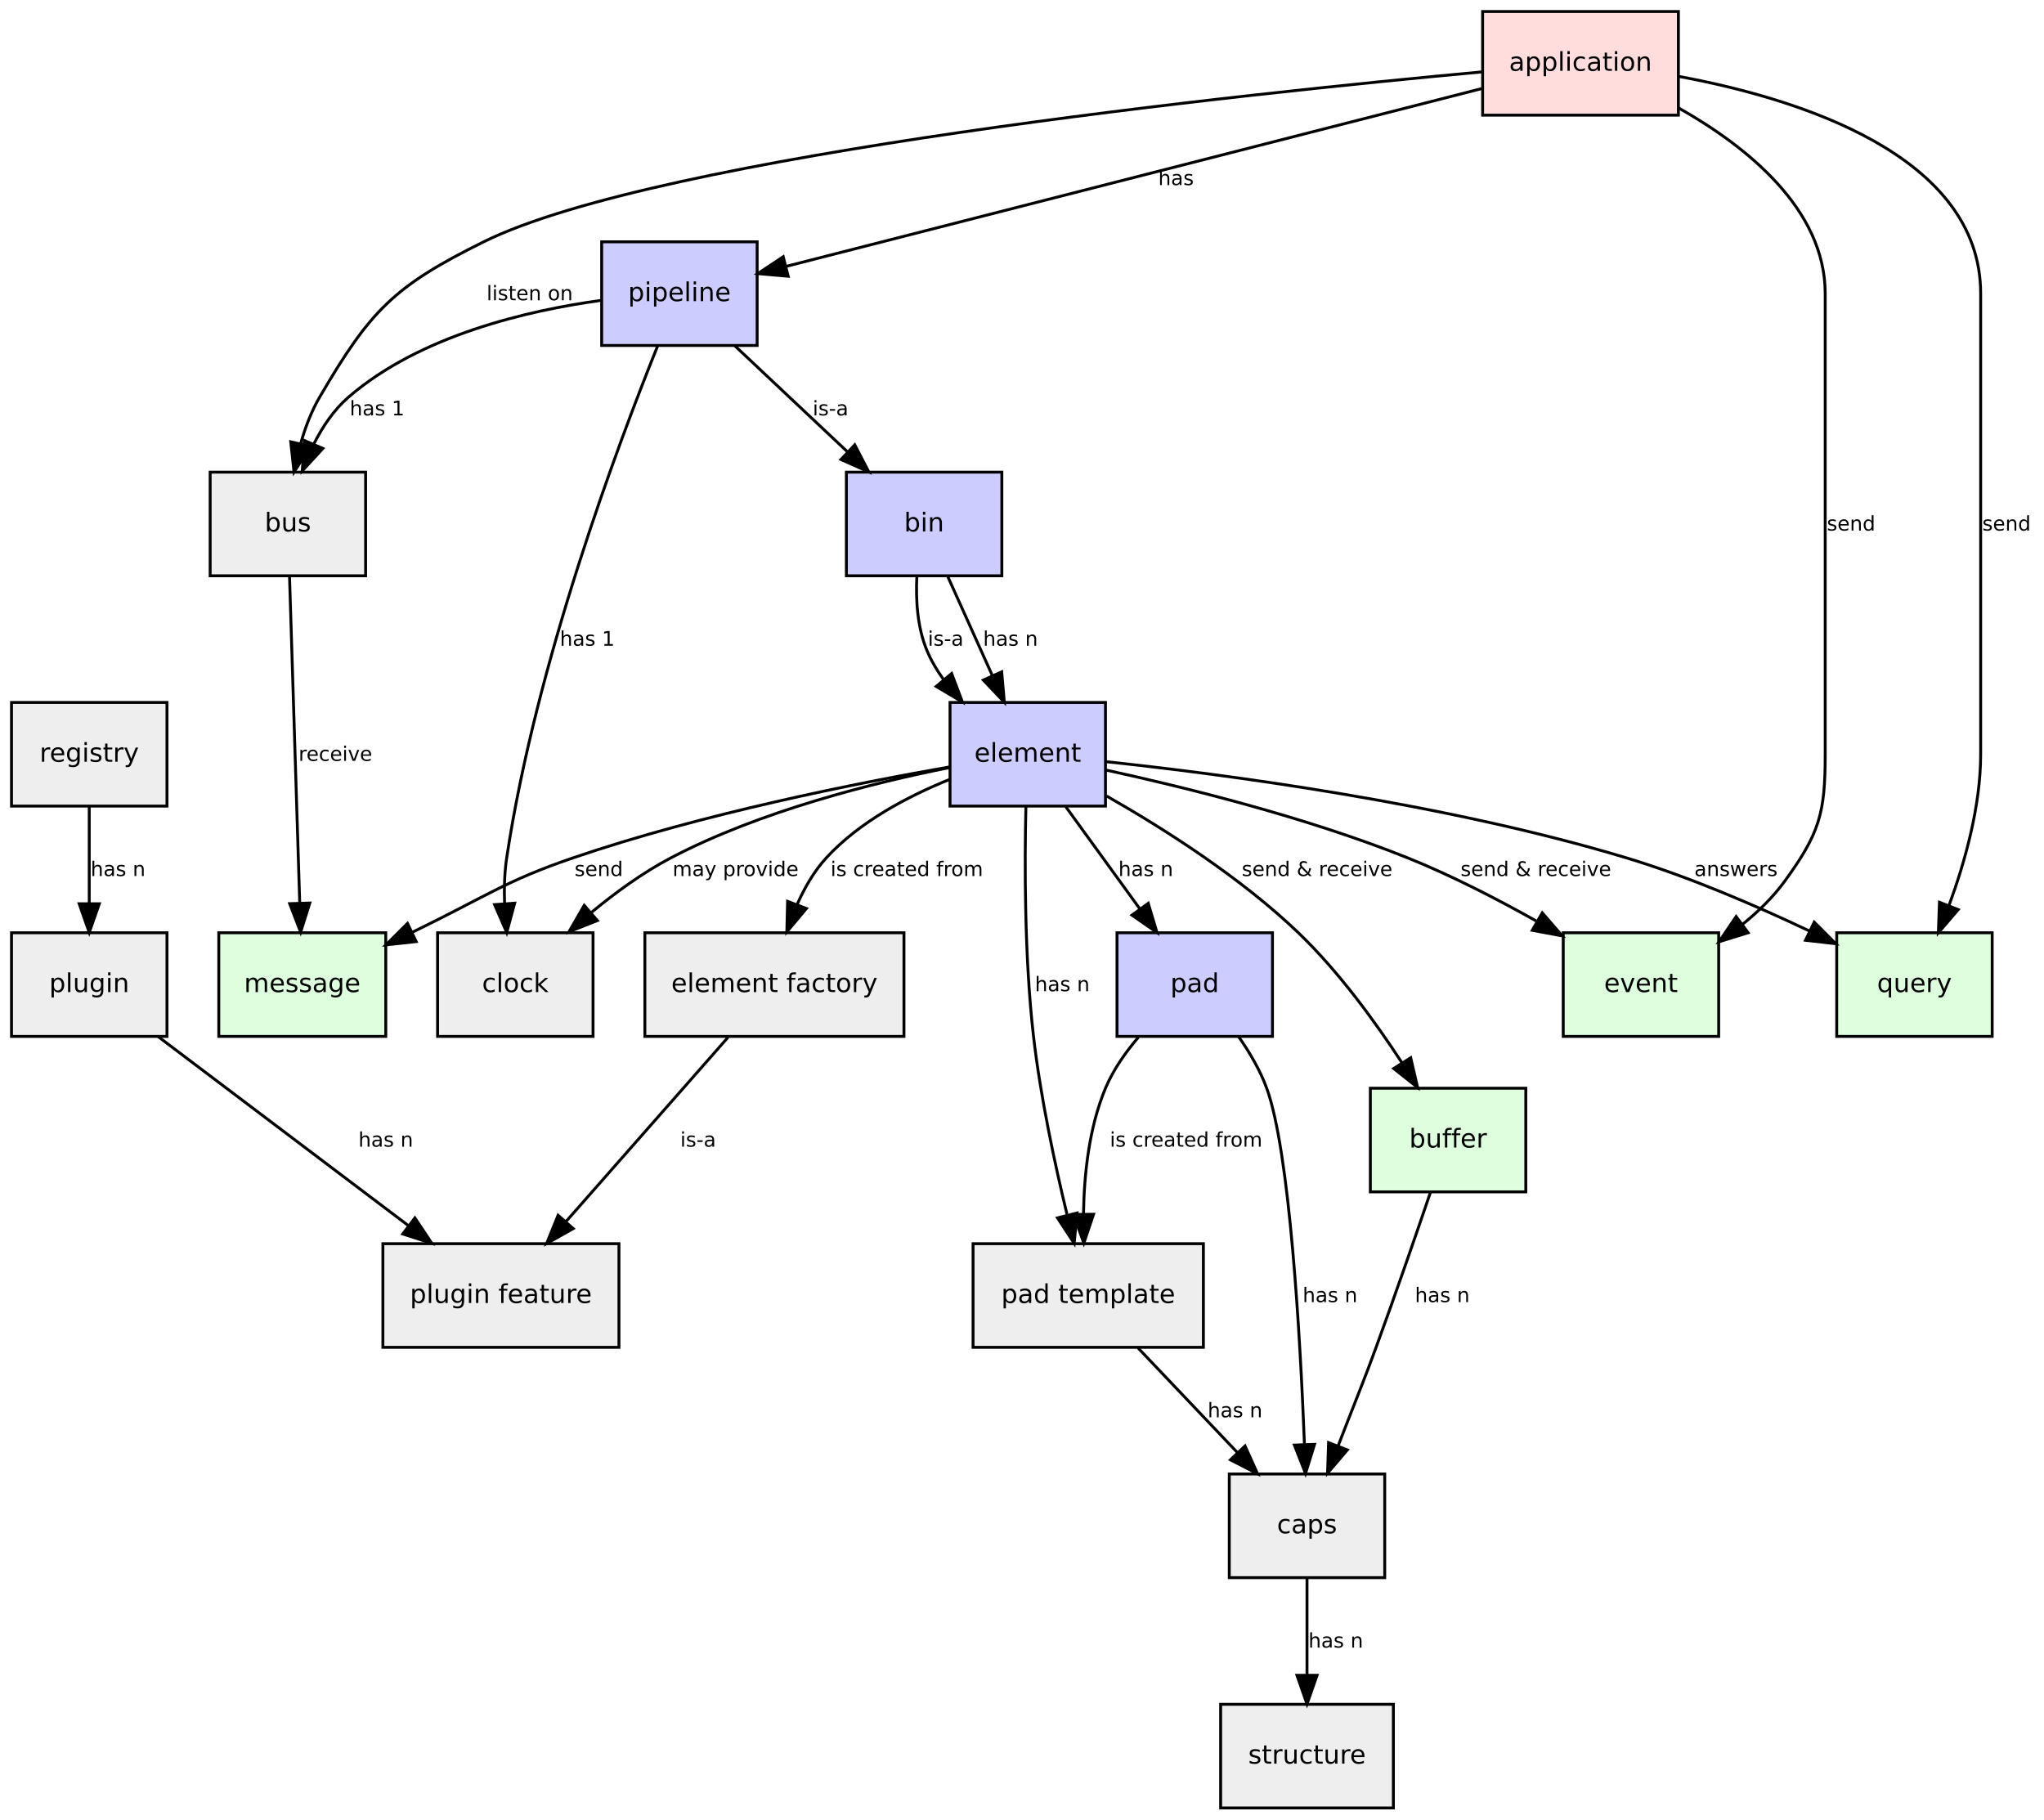
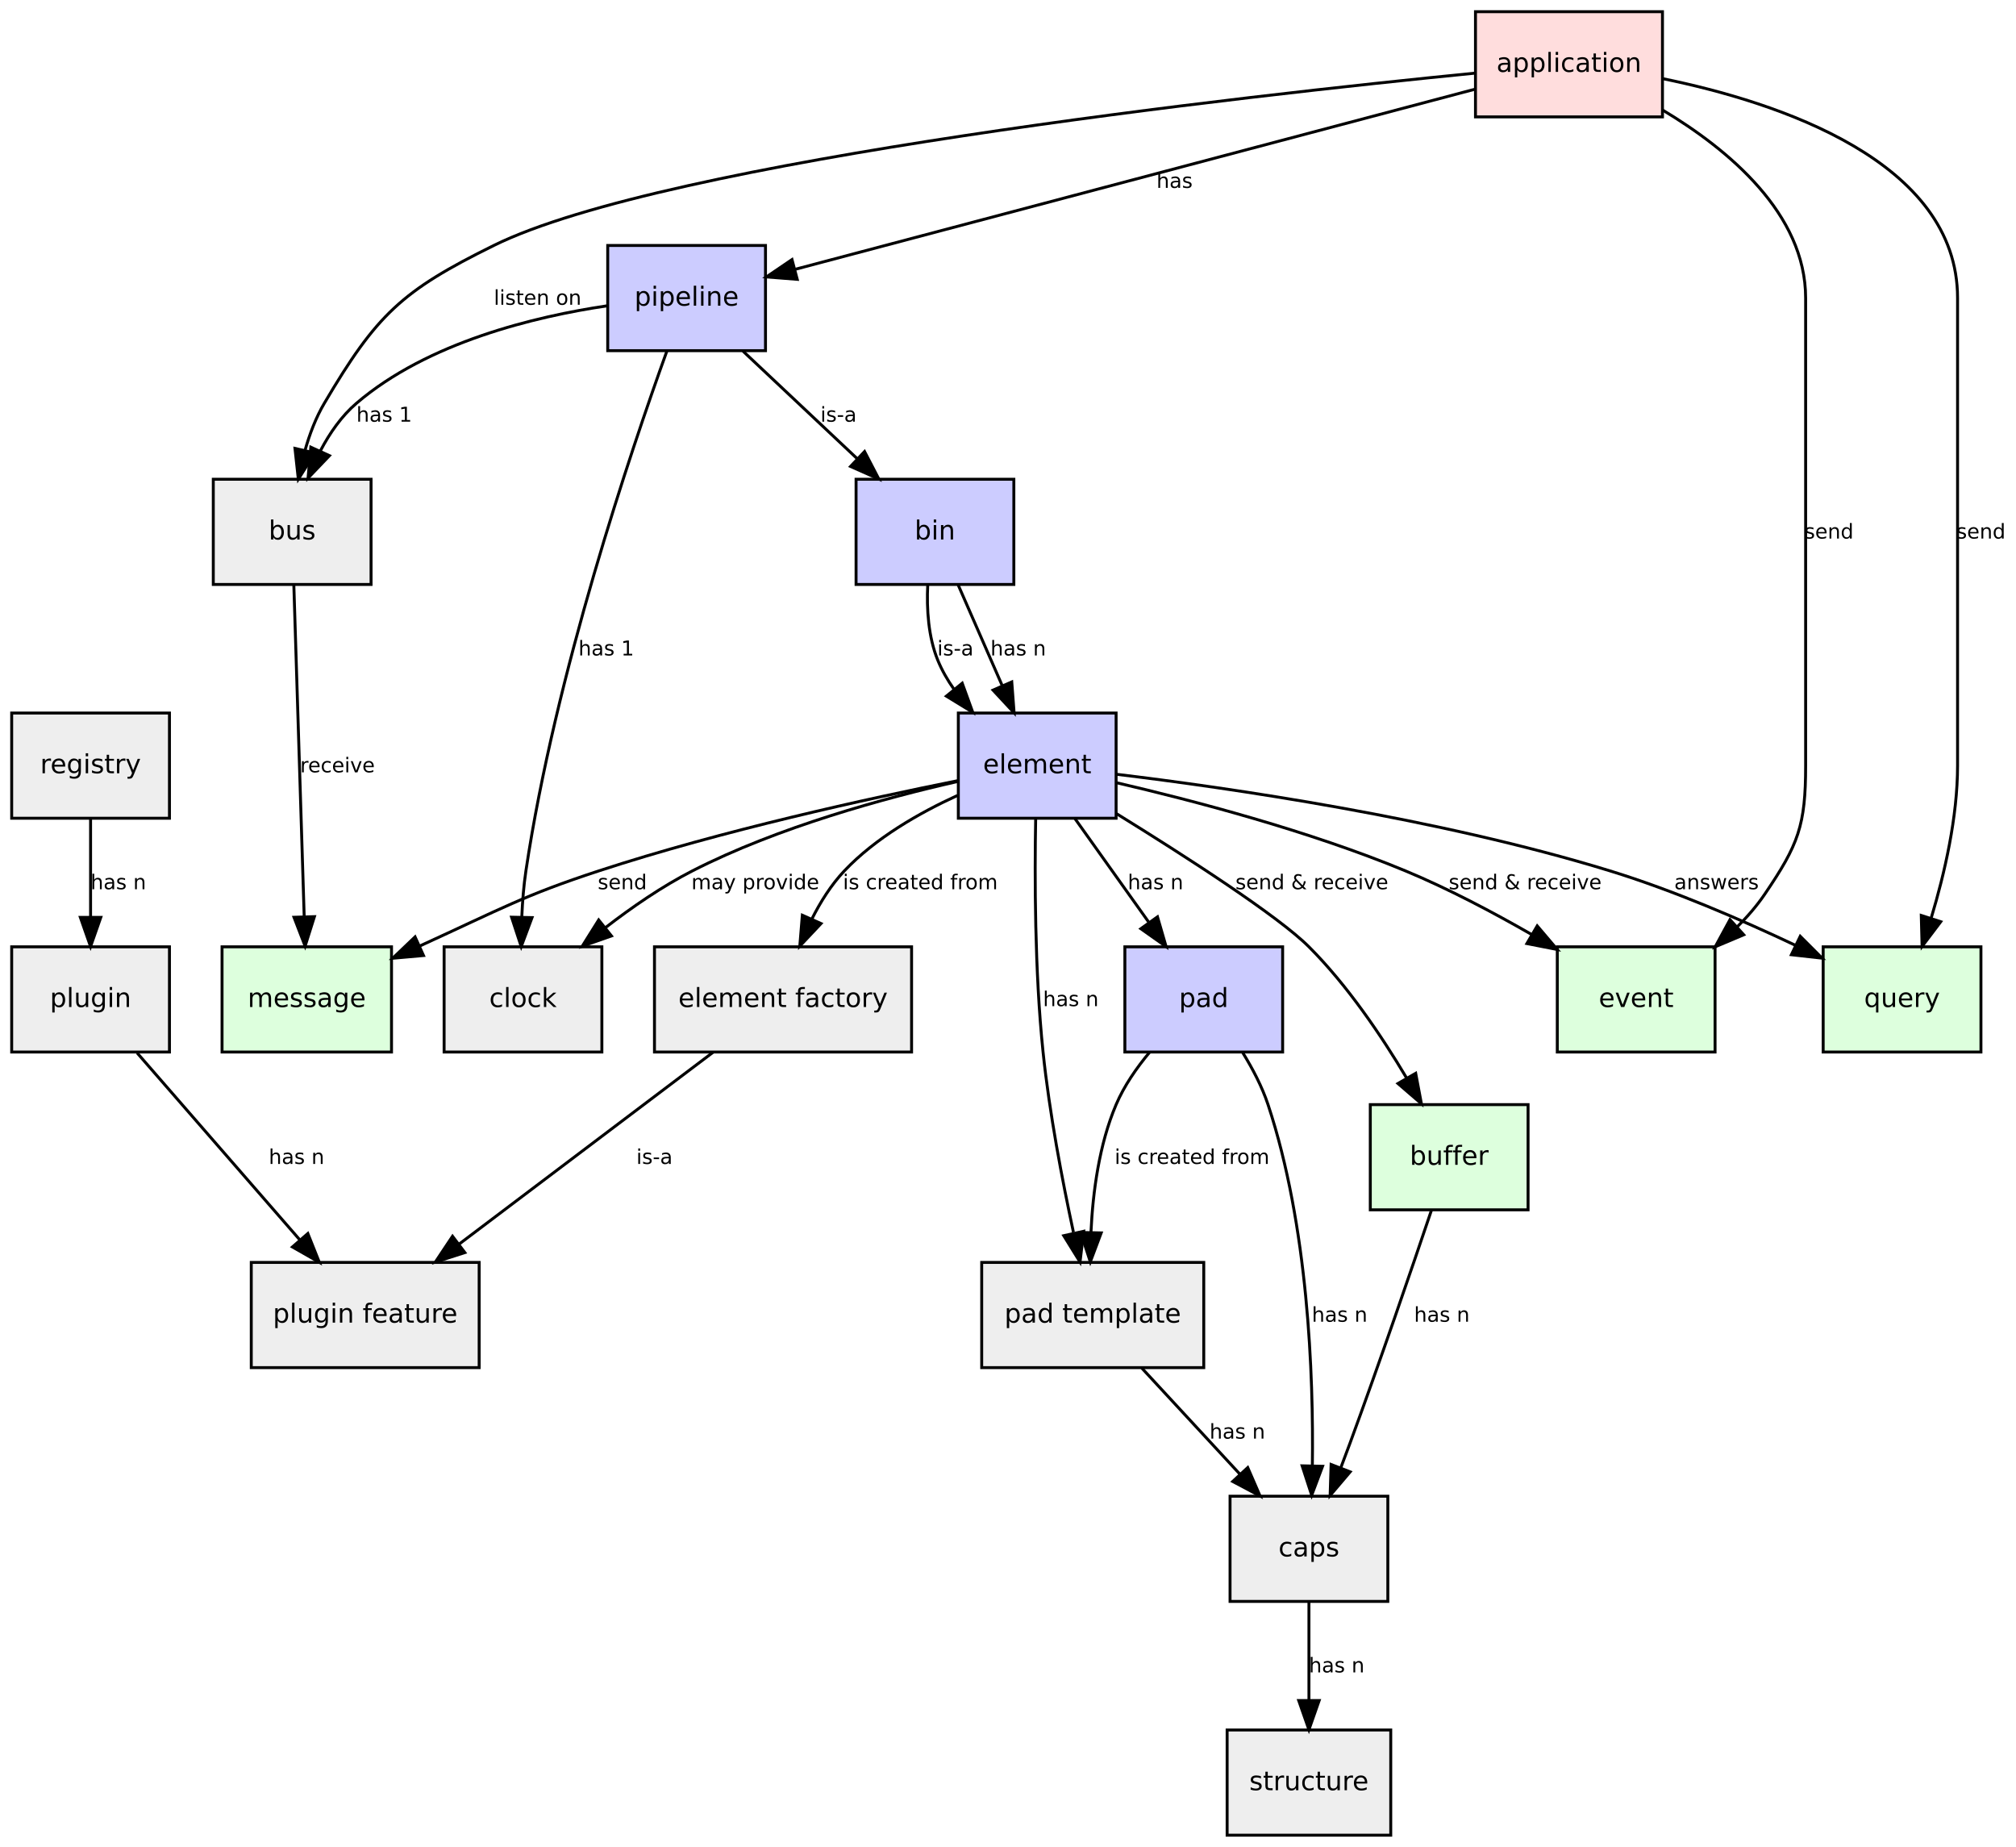
- <svg xmlns="http://www.w3.org/2000/svg" xmlns:xlink="http://www.w3.org/1999/xlink" width="710pt" height="632pt" viewBox="0.00 0.00 710.00 632.00">
+ <svg xmlns="http://www.w3.org/2000/svg" xmlns:xlink="http://www.w3.org/1999/xlink" width="690pt" height="632pt" viewBox="0.00 0.00 690.00 632.00">
  <g id="graph1" class="graph" transform="scale(1 1) rotate(0) translate(4 628)">
-     <polygon fill="white" stroke="white" points="-4,5 -4,-628 707,-628 707,5 -4,5" />
+     <polygon fill="white" stroke="white" points="-4,5 -4,-628 687,-628 687,5 -4,5" />
    <g id="node1" class="node">
-       <polygon fill="#ffdddd" stroke="black" points="579,-624 511,-624 511,-588 579,-588 579,-624" />
-       <text text-anchor="middle" x="545" y="-603.4" font-family="Bitstream Vera Sans" font-size="9.00">application</text>
+       <polygon fill="#ffdddd" stroke="black" points="565,-624 501,-624 501,-588 565,-588 565,-624" />
+       <text text-anchor="middle" x="533" y="-603.4" font-family="Bitstream Vera Sans" font-size="9.00">application</text>
    </g>
    <g id="node3" class="node">
      <a xlink:href="GstBus.html" xlink:title="bus" target="_top">
        <polygon fill="#eeeeee" stroke="black" points="123,-464 69,-464 69,-428 123,-428 123,-464" />
        <text text-anchor="middle" x="96" y="-443.4" font-family="Bitstream Vera Sans" font-size="9.00">bus</text>
      </a>
    </g>
    <g id="edge48" class="edge">
-       <path fill="none" stroke="black" d="M510.91,-603.038C429.314,-595.538 225.03,-574.226 164,-544 132.728,-528.512 124.602,-520.132 107,-490 104.121,-485.071 101.99,-479.405 100.415,-473.814" />
-       <polygon fill="black" stroke="black" points="103.809,-472.958 98.138,-464.009 96.99,-474.541 103.809,-472.958" />
+       <path fill="none" stroke="black" d="M500.953,-602.984C422.76,-595.249 224.265,-573.238 165,-544 133.414,-528.417 124.897,-520.334 107,-490 104.099,-485.083 101.959,-479.423 100.382,-473.833" />
+       <polygon fill="black" stroke="black" points="103.776,-472.977 98.107,-464.027 96.957,-474.559 103.776,-472.977" />
      <text text-anchor="middle" x="180" y="-523.7" font-family="Bitstream Vera Sans" font-size="7.00">listen on</text>
    </g>
    <g id="node9" class="node">
      <a xlink:href="gstreamer-GstEvent.html" xlink:title="event" target="_top">
-         <polygon fill="#ddffdd" stroke="black" points="593,-304 539,-304 539,-268 593,-268 593,-304" />
-         <text text-anchor="middle" x="566" y="-283.4" font-family="Bitstream Vera Sans" font-size="9.00">event</text>
+         <polygon fill="#ddffdd" stroke="black" points="583,-304 529,-304 529,-268 583,-268 583,-304" />
+         <text text-anchor="middle" x="556" y="-283.4" font-family="Bitstream Vera Sans" font-size="9.00">event</text>
      </a>
    </g>
    <g id="edge52" class="edge">
-       <path fill="none" stroke="black" d="M579.083,-590.495C602.731,-577.147 630,-555.384 630,-526 630,-526 630,-526 630,-366 630,-345.478 628.047,-338.613 616,-322 611.95,-316.415 606.766,-311.359 601.278,-306.92" />
-       <polygon fill="black" stroke="black" points="603.233,-304.012 593.115,-300.868 599.064,-309.635 603.233,-304.012" />
-       <text text-anchor="middle" x="639" y="-443.7" font-family="Bitstream Vera Sans" font-size="7.00">send</text>
+       <path fill="none" stroke="black" d="M565.013,-590.366C587.654,-576.819 614,-554.857 614,-526 614,-526 614,-526 614,-366 614,-345.478 611.529,-338.977 600,-322 597.3,-318.025 594.036,-314.259 590.52,-310.768" />
+       <polygon fill="black" stroke="black" points="592.811,-308.121 583.047,-304.006 588.114,-313.311 592.811,-308.121" />
+       <text text-anchor="middle" x="622" y="-443.7" font-family="Bitstream Vera Sans" font-size="7.00">send</text>
    </g>
    <g id="node13" class="node">
      <a xlink:href="GstPipeline.html" xlink:title="pipeline" target="_top">
-         <polygon fill="#ccccff" stroke="black" points="259,-544 205,-544 205,-508 259,-508 259,-544" />
-         <text text-anchor="middle" x="232" y="-523.4" font-family="Bitstream Vera Sans" font-size="9.00">pipeline</text>
+         <polygon fill="#ccccff" stroke="black" points="258,-544 204,-544 204,-508 258,-508 258,-544" />
+         <text text-anchor="middle" x="231" y="-523.4" font-family="Bitstream Vera Sans" font-size="9.00">pipeline</text>
      </a>
    </g>
    <g id="edge46" class="edge">
-       <path fill="none" stroke="black" d="M510.908,-597.286C451.745,-582.165 330.534,-551.184 269.244,-535.519" />
-       <polygon fill="black" stroke="black" points="269.788,-532.046 259.232,-532.96 268.054,-538.828 269.788,-532.046" />
-       <text text-anchor="middle" x="404.5" y="-563.7" font-family="Bitstream Vera Sans" font-size="7.00">has</text>
+       <path fill="none" stroke="black" d="M500.967,-597.514C444.57,-582.575 327.88,-551.664 268.087,-535.824" />
+       <polygon fill="black" stroke="black" points="268.866,-532.41 258.303,-533.233 267.074,-539.177 268.866,-532.41" />
+       <text text-anchor="middle" x="398" y="-563.7" font-family="Bitstream Vera Sans" font-size="7.00">has</text>
    </g>
    <g id="node16" class="node">
      <a xlink:href="gstreamer-GstQuery.html" xlink:title="query" target="_top">
-         <polygon fill="#ddffdd" stroke="black" points="688,-304 634,-304 634,-268 688,-268 688,-304" />
-         <text text-anchor="middle" x="661" y="-283.4" font-family="Bitstream Vera Sans" font-size="9.00">query</text>
+         <polygon fill="#ddffdd" stroke="black" points="674,-304 620,-304 620,-268 674,-268 674,-304" />
+         <text text-anchor="middle" x="647" y="-283.4" font-family="Bitstream Vera Sans" font-size="9.00">query</text>
      </a>
    </g>
    <g id="edge50" class="edge">
-       <path fill="none" stroke="black" d="M579.003,-601.481C620.154,-593.882 684,-574.308 684,-526 684,-526 684,-526 684,-366 684,-347.981 678.544,-328.536 672.946,-313.329" />
-       <polygon fill="black" stroke="black" points="676.203,-312.047 669.304,-304.006 669.683,-314.594 676.203,-312.047" />
-       <text text-anchor="middle" x="693" y="-443.7" font-family="Bitstream Vera Sans" font-size="7.00">send</text>
+       <path fill="none" stroke="black" d="M565.196,-601.066C604.557,-592.994 666,-572.885 666,-526 666,-526 666,-526 666,-366 666,-348.37 661.578,-329.132 657.001,-313.94" />
+       <polygon fill="black" stroke="black" points="660.245,-312.593 653.859,-304.139 653.579,-314.73 660.245,-312.593" />
+       <text text-anchor="middle" x="674" y="-443.7" font-family="Bitstream Vera Sans" font-size="7.00">send</text>
    </g>
    <g id="node2" class="node">
      <a xlink:href="GstBin.html" xlink:title="bin" target="_top">
-         <polygon fill="#ccccff" stroke="black" points="344,-464 290,-464 290,-428 344,-428 344,-464" />
-         <text text-anchor="middle" x="317" y="-443.4" font-family="Bitstream Vera Sans" font-size="9.00">bin</text>
+         <polygon fill="#ccccff" stroke="black" points="343,-464 289,-464 289,-428 343,-428 343,-464" />
+         <text text-anchor="middle" x="316" y="-443.4" font-family="Bitstream Vera Sans" font-size="9.00">bin</text>
      </a>
    </g>
    <g id="node7" class="node">
      <a xlink:href="GstElement.html" xlink:title="element" target="_top">
-         <polygon fill="#ccccff" stroke="black" points="380,-384 326,-384 326,-348 380,-348 380,-384" />
-         <text text-anchor="middle" x="353" y="-363.4" font-family="Bitstream Vera Sans" font-size="9.00">element</text>
+         <polygon fill="#ccccff" stroke="black" points="378,-384 324,-384 324,-348 378,-348 378,-384" />
+         <text text-anchor="middle" x="351" y="-363.4" font-family="Bitstream Vera Sans" font-size="9.00">element</text>
      </a>
    </g>
    <g id="edge2" class="edge">
-       <path fill="none" stroke="black" d="M314.473,-427.82C314.065,-419.637 314.632,-410.033 318,-402 319.468,-398.498 321.45,-395.145 323.729,-391.993" />
-       <polygon fill="black" stroke="black" points="326.562,-394.062 330.303,-384.15 321.197,-389.565 326.562,-394.062" />
-       <text text-anchor="middle" x="324.5" y="-403.7" font-family="Bitstream Vera Sans" font-size="7.00">is-a</text>
+       <path fill="none" stroke="black" d="M313.527,-427.842C313.13,-419.664 313.69,-410.057 317,-402 318.423,-398.536 320.346,-395.208 322.558,-392.071" />
+       <polygon fill="black" stroke="black" points="325.331,-394.209 328.943,-384.248 319.908,-389.783 325.331,-394.209" />
+       <text text-anchor="middle" x="323" y="-403.7" font-family="Bitstream Vera Sans" font-size="7.00">is-a</text>
    </g>
    <g id="edge24" class="edge">
-       <path fill="none" stroke="black" d="M325.169,-427.847C329.772,-417.618 335.612,-404.64 340.752,-393.217" />
-       <polygon fill="black" stroke="black" points="343.951,-394.637 344.863,-384.081 337.568,-391.764 343.951,-394.637" />
-       <text text-anchor="middle" x="347" y="-403.7" font-family="Bitstream Vera Sans" font-size="7.00">has n</text>
+       <path fill="none" stroke="black" d="M323.942,-427.847C328.372,-417.721 333.981,-404.9 338.942,-393.56" />
+       <polygon fill="black" stroke="black" points="342.288,-394.646 343.089,-384.081 335.875,-391.84 342.288,-394.646" />
+       <text text-anchor="middle" x="344.5" y="-403.7" font-family="Bitstream Vera Sans" font-size="7.00">has n</text>
    </g>
    <g id="node10" class="node">
      <a xlink:href="gstreamer-GstMessage.html" xlink:title="message" target="_top">
        <polygon fill="#ddffdd" stroke="black" points="130,-304 72,-304 72,-268 130,-268 130,-304" />
        <text text-anchor="middle" x="101" y="-283.4" font-family="Bitstream Vera Sans" font-size="9.00">message</text>
      </a>
    </g>
    <g id="edge38" class="edge">
      <path fill="none" stroke="black" d="M96.564,-427.957C97.427,-400.349 99.082,-347.375 100.109,-314.525" />
      <polygon fill="black" stroke="black" points="103.616,-314.327 100.431,-304.223 96.62,-314.108 103.616,-314.327" />
-       <text text-anchor="middle" x="112.5" y="-363.7" font-family="Bitstream Vera Sans" font-size="7.00">receive</text>
+       <text text-anchor="middle" x="111.5" y="-363.7" font-family="Bitstream Vera Sans" font-size="7.00">receive</text>
    </g>
    <g id="node4" class="node">
      <a xlink:href="gstreamer-GstBuffer.html" xlink:title="buffer" target="_top">
-         <polygon fill="#ddffdd" stroke="black" points="526,-250 472,-250 472,-214 526,-214 526,-250" />
-         <text text-anchor="middle" x="499" y="-229.4" font-family="Bitstream Vera Sans" font-size="9.00">buffer</text>
+         <polygon fill="#ddffdd" stroke="black" points="519,-250 465,-250 465,-214 519,-214 519,-250" />
+         <text text-anchor="middle" x="492" y="-229.4" font-family="Bitstream Vera Sans" font-size="9.00">buffer</text>
      </a>
    </g>
    <g id="node5" class="node">
      <a xlink:href="gstreamer-GstCaps.html" xlink:title="caps" target="_top">
-         <polygon fill="#eeeeee" stroke="black" points="477,-116 423,-116 423,-80 477,-80 477,-116" />
-         <text text-anchor="middle" x="450" y="-95.4" font-family="Bitstream Vera Sans" font-size="9.00">caps</text>
+         <polygon fill="#eeeeee" stroke="black" points="471,-116 417,-116 417,-80 471,-80 471,-116" />
+         <text text-anchor="middle" x="444" y="-95.4" font-family="Bitstream Vera Sans" font-size="9.00">caps</text>
      </a>
    </g>
    <g id="edge20" class="edge">
-       <path fill="none" stroke="black" d="M492.897,-213.892C487.934,-199.296 480.682,-178.267 474,-160 469.747,-148.373 468.466,-145.547 464,-134 462.957,-131.303 461.868,-128.493 460.778,-125.684" />
-       <polygon fill="black" stroke="black" points="464.019,-124.363 457.135,-116.309 457.495,-126.898 464.019,-124.363" />
-       <text text-anchor="middle" x="497" y="-175.7" font-family="Bitstream Vera Sans" font-size="7.00">has n</text>
+       <path fill="none" stroke="black" d="M485.933,-213.867C479.281,-194.142 468.194,-161.719 458,-134 457.002,-131.286 455.943,-128.464 454.871,-125.649" />
+       <polygon fill="black" stroke="black" points="458.116,-124.336 451.253,-116.264 451.585,-126.854 458.116,-124.336" />
+       <text text-anchor="middle" x="489.5" y="-175.7" font-family="Bitstream Vera Sans" font-size="7.00">has n</text>
    </g>
    <g id="node18" class="node">
      <a xlink:href="gstreamer-GstStructure.html" xlink:title="structure" target="_top">
-         <polygon fill="#eeeeee" stroke="black" points="480,-36 420,-36 420,-1.77636e-14 480,-3.55271e-15 480,-36" />
-         <text text-anchor="middle" x="450" y="-15.4" font-family="Bitstream Vera Sans" font-size="9.00">structure</text>
+         <polygon fill="#eeeeee" stroke="black" points="472,-36 416,-36 416,-1.77636e-14 472,-3.55271e-15 472,-36" />
+         <text text-anchor="middle" x="444" y="-15.4" font-family="Bitstream Vera Sans" font-size="9.00">structure</text>
      </a>
    </g>
    <g id="edge22" class="edge">
-       <path fill="none" stroke="black" d="M450,-79.847C450,-69.925 450,-57.417 450,-46.249" />
-       <polygon fill="black" stroke="black" points="453.5,-46.081 450,-36.081 446.5,-46.081 453.5,-46.081" />
-       <text text-anchor="middle" x="460" y="-55.7" font-family="Bitstream Vera Sans" font-size="7.00">has n</text>
+       <path fill="none" stroke="black" d="M444,-79.847C444,-69.925 444,-57.417 444,-46.249" />
+       <polygon fill="black" stroke="black" points="447.5,-46.081 444,-36.081 440.5,-46.081 447.5,-46.081" />
+       <text text-anchor="middle" x="453.5" y="-55.7" font-family="Bitstream Vera Sans" font-size="7.00">has n</text>
    </g>
    <g id="node6" class="node">
      <a xlink:href="GstClock.html" xlink:title="clock" target="_top">
        <polygon fill="#eeeeee" stroke="black" points="202,-304 148,-304 148,-268 202,-268 202,-304" />
        <text text-anchor="middle" x="175" y="-283.4" font-family="Bitstream Vera Sans" font-size="9.00">clock</text>
      </a>
    </g>
    <g id="edge34" class="edge">
-       <path fill="none" stroke="black" d="M380.397,-351.493C400.229,-340.184 426.959,-323.209 447,-304 460.92,-290.658 473.648,-273.171 483.028,-258.772" />
-       <polygon fill="black" stroke="black" points="486.019,-260.591 488.416,-250.27 480.106,-256.844 486.019,-260.591" />
-       <text text-anchor="middle" x="453.5" y="-323.7" font-family="Bitstream Vera Sans" font-size="7.00">send &amp; receive</text>
+       <path fill="none" stroke="black" d="M378.04,-349.629C401.516,-335.12 433.366,-314.634 444,-304 457.158,-290.842 468.821,-273.56 477.354,-259.227" />
+       <polygon fill="black" stroke="black" points="480.535,-260.718 482.495,-250.306 474.469,-257.223 480.535,-260.718" />
+       <text text-anchor="middle" x="445" y="-323.7" font-family="Bitstream Vera Sans" font-size="7.00">send &amp; receive</text>
    </g>
    <g id="edge14" class="edge">
-       <path fill="none" stroke="black" d="M325.693,-361.348C299.743,-356.186 260.166,-346.35 229,-330 219.262,-324.891 209.628,-317.86 201.253,-310.916" />
-       <polygon fill="black" stroke="black" points="203.505,-308.236 193.647,-304.352 198.931,-313.535 203.505,-308.236" />
-       <text text-anchor="middle" x="251.5" y="-323.7" font-family="Bitstream Vera Sans" font-size="7.00">may provide</text>
+       <path fill="none" stroke="black" d="M323.717,-360.559C299.105,-354.991 262.369,-345.013 233,-330 222.66,-324.715 212.272,-317.556 203.201,-310.549" />
+       <polygon fill="black" stroke="black" points="205.277,-307.727 195.281,-304.215 200.905,-313.194 205.277,-307.727" />
+       <text text-anchor="middle" x="254.5" y="-323.7" font-family="Bitstream Vera Sans" font-size="7.00">may provide</text>
    </g>
    <g id="node8" class="node">
      <a xlink:href="GstElementFactory.html" xlink:title="element factory" target="_top">
-         <polygon fill="#eeeeee" stroke="black" points="310,-304 220,-304 220,-268 310,-268 310,-304" />
-         <text text-anchor="middle" x="265" y="-283.4" font-family="Bitstream Vera Sans" font-size="9.00">element factory</text>
+         <polygon fill="#eeeeee" stroke="black" points="308,-304 220,-304 220,-268 308,-268 308,-304" />
+         <text text-anchor="middle" x="264" y="-283.4" font-family="Bitstream Vera Sans" font-size="9.00">element factory</text>
      </a>
    </g>
    <g id="edge28" class="edge">
-       <path fill="none" stroke="black" d="M325.838,-357.258C311.504,-351.469 294.544,-342.591 283,-330 278.784,-325.401 275.488,-319.682 272.937,-313.905" />
-       <polygon fill="black" stroke="black" points="276.122,-312.433 269.315,-304.315 269.574,-314.907 276.122,-312.433" />
+       <path fill="none" stroke="black" d="M323.703,-355.792C310.694,-349.847 295.682,-341.275 285,-330 280.492,-325.242 276.79,-319.336 273.818,-313.413" />
+       <polygon fill="black" stroke="black" points="277.005,-311.964 269.74,-304.252 270.61,-314.811 277.005,-311.964" />
      <text text-anchor="middle" x="311" y="-323.7" font-family="Bitstream Vera Sans" font-size="7.00">is created from</text>
    </g>
    <g id="edge32" class="edge">
-       <path fill="none" stroke="black" d="M380.142,-360.53C407.254,-354.621 449.843,-344.121 485,-330 500.082,-323.942 515.946,-315.766 529.598,-308.105" />
-       <polygon fill="black" stroke="black" points="531.72,-310.923 538.659,-302.916 528.242,-304.848 531.72,-310.923" />
-       <text text-anchor="middle" x="529.5" y="-323.7" font-family="Bitstream Vera Sans" font-size="7.00">send &amp; receive</text>
+       <path fill="none" stroke="black" d="M378.154,-360.153C404.093,-354.126 444.008,-343.686 477,-330 491.61,-323.939 506.956,-315.834 520.196,-308.232" />
+       <polygon fill="black" stroke="black" points="522.131,-311.155 528.991,-303.081 518.593,-305.115 522.131,-311.155" />
+       <text text-anchor="middle" x="518" y="-323.7" font-family="Bitstream Vera Sans" font-size="7.00">send &amp; receive</text>
    </g>
    <g id="edge36" class="edge">
-       <path fill="none" stroke="black" d="M325.964,-361.631C294.115,-356.077 239.857,-345.332 195,-330 171.57,-321.992 165.056,-316.753 139.167,-304.146" />
-       <polygon fill="black" stroke="black" points="140.567,-300.936 130.035,-299.782 137.548,-307.252 140.567,-300.936" />
-       <text text-anchor="middle" x="204" y="-323.7" font-family="Bitstream Vera Sans" font-size="7.00">send</text>
+       <path fill="none" stroke="black" d="M323.809,-360.853C293.474,-354.794 243.124,-343.787 201,-330 175.264,-321.577 167.665,-317.068 139.754,-304.32" />
+       <polygon fill="black" stroke="black" points="140.951,-301.02 130.398,-300.086 138.065,-307.398 140.951,-301.02" />
+       <text text-anchor="middle" x="209" y="-323.7" font-family="Bitstream Vera Sans" font-size="7.00">send</text>
    </g>
    <g id="node11" class="node">
      <a xlink:href="GstPad.html" xlink:title="pad" target="_top">
-         <polygon fill="#ccccff" stroke="black" points="438,-304 384,-304 384,-268 438,-268 438,-304" />
-         <text text-anchor="middle" x="411" y="-283.4" font-family="Bitstream Vera Sans" font-size="9.00">pad</text>
+         <polygon fill="#ccccff" stroke="black" points="435,-304 381,-304 381,-268 435,-268 435,-304" />
+         <text text-anchor="middle" x="408" y="-283.4" font-family="Bitstream Vera Sans" font-size="9.00">pad</text>
      </a>
    </g>
    <g id="edge12" class="edge">
-       <path fill="none" stroke="black" d="M366.161,-347.847C373.799,-337.311 383.552,-323.859 392.01,-312.193" />
-       <polygon fill="black" stroke="black" points="394.855,-314.232 397.891,-304.081 389.188,-310.123 394.855,-314.232" />
-       <text text-anchor="middle" x="394" y="-323.7" font-family="Bitstream Vera Sans" font-size="7.00">has n</text>
+       <path fill="none" stroke="black" d="M363.934,-347.847C371.368,-337.414 380.839,-324.12 389.095,-312.534" />
+       <polygon fill="black" stroke="black" points="392.165,-314.257 395.117,-304.081 386.464,-310.195 392.165,-314.257" />
+       <text text-anchor="middle" x="391.5" y="-323.7" font-family="Bitstream Vera Sans" font-size="7.00">has n</text>
    </g>
    <g id="node12" class="node">
      <a xlink:href="GstPadTemplate.html" xlink:title="pad template" target="_top">
-         <polygon fill="#eeeeee" stroke="black" points="414,-196 334,-196 334,-160 414,-160 414,-196" />
-         <text text-anchor="middle" x="374" y="-175.4" font-family="Bitstream Vera Sans" font-size="9.00">pad template</text>
+         <polygon fill="#eeeeee" stroke="black" points="408,-196 332,-196 332,-160 408,-160 408,-196" />
+         <text text-anchor="middle" x="370" y="-175.4" font-family="Bitstream Vera Sans" font-size="9.00">pad template</text>
      </a>
    </g>
    <g id="edge10" class="edge">
-       <path fill="none" stroke="black" d="M352.357,-347.87C351.893,-328.148 351.819,-295.727 355,-268 357.397,-247.11 362.354,-223.9 366.605,-206.283" />
-       <polygon fill="black" stroke="black" points="370.118,-206.656 369.13,-196.107 363.324,-204.969 370.118,-206.656" />
-       <text text-anchor="middle" x="365" y="-283.7" font-family="Bitstream Vera Sans" font-size="7.00">has n</text>
+       <path fill="none" stroke="black" d="M350.472,-347.882C350.106,-328.171 350.115,-295.759 353,-268 355.164,-247.175 359.599,-223.963 363.397,-206.328" />
+       <polygon fill="black" stroke="black" points="366.908,-206.661 365.653,-196.141 360.074,-205.147 366.908,-206.661" />
+       <text text-anchor="middle" x="362.5" y="-283.7" font-family="Bitstream Vera Sans" font-size="7.00">has n</text>
    </g>
    <g id="edge30" class="edge">
-       <path fill="none" stroke="black" d="M380.078,-363.438C420.24,-359.164 497.668,-349.102 561,-330 582.749,-323.44 606.035,-313.388 624.659,-304.547" />
-       <polygon fill="black" stroke="black" points="626.19,-307.695 633.67,-300.192 623.144,-301.392 626.19,-307.695" />
-       <text text-anchor="middle" x="599" y="-323.7" font-family="Bitstream Vera Sans" font-size="7.00">answers</text>
+       <path fill="none" stroke="black" d="M378.104,-363.047C416.37,-358.426 488.133,-348.086 547,-330 568.715,-323.329 591.998,-313.269 610.631,-304.452" />
+       <polygon fill="black" stroke="black" points="612.154,-307.603 619.646,-300.112 609.117,-301.296 612.154,-307.603" />
+       <text text-anchor="middle" x="583.5" y="-323.7" font-family="Bitstream Vera Sans" font-size="7.00">answers</text>
    </g>
    <g id="node15" class="node">
      <a xlink:href="GstPluginFeature.html" xlink:title="plugin feature" target="_top">
-         <polygon fill="#eeeeee" stroke="black" points="211,-196 129,-196 129,-160 211,-160 211,-196" />
-         <text text-anchor="middle" x="170" y="-175.4" font-family="Bitstream Vera Sans" font-size="9.00">plugin feature</text>
+         <polygon fill="#eeeeee" stroke="black" points="160,-196 82,-196 82,-160 160,-160 160,-196" />
+         <text text-anchor="middle" x="121" y="-175.4" font-family="Bitstream Vera Sans" font-size="9.00">plugin feature</text>
      </a>
    </g>
    <g id="edge44" class="edge">
-       <path fill="none" stroke="black" d="M248.885,-267.679C233.438,-250.119 209.976,-223.446 192.652,-203.751" />
-       <polygon fill="black" stroke="black" points="195.11,-201.247 185.877,-196.05 189.854,-205.87 195.11,-201.247" />
-       <text text-anchor="middle" x="238.5" y="-229.7" font-family="Bitstream Vera Sans" font-size="7.00">is-a</text>
+       <path fill="none" stroke="black" d="M240.065,-267.923C216.246,-249.934 179.538,-222.21 153.178,-202.302" />
+       <polygon fill="black" stroke="black" points="155.102,-199.37 145.013,-196.136 150.884,-204.955 155.102,-199.37" />
+       <text text-anchor="middle" x="220" y="-229.7" font-family="Bitstream Vera Sans" font-size="7.00">is-a</text>
    </g>
    <g id="edge16" class="edge">
-       <path fill="none" stroke="black" d="M426.207,-267.966C430.037,-262.511 433.708,-256.291 436,-250 444.01,-228.018 447.63,-164.049 449.106,-126.47" />
-       <polygon fill="black" stroke="black" points="452.615,-126.299 449.483,-116.178 445.619,-126.044 452.615,-126.299" />
-       <text text-anchor="middle" x="458" y="-175.7" font-family="Bitstream Vera Sans" font-size="7.00">has n</text>
+       <path fill="none" stroke="black" d="M421.367,-267.742C424.738,-262.284 427.971,-256.118 430,-250 443.729,-208.599 445.591,-157.601 445.171,-126.462" />
+       <polygon fill="black" stroke="black" points="448.667,-126.243 444.943,-116.324 441.669,-126.4 448.667,-126.243" />
+       <text text-anchor="middle" x="454.5" y="-175.7" font-family="Bitstream Vera Sans" font-size="7.00">has n</text>
    </g>
    <g id="edge26" class="edge">
-       <path fill="none" stroke="black" d="M391.451,-267.737C386.938,-262.462 382.679,-256.389 380,-250 374.298,-236.4 372.567,-220.106 372.364,-206.46" />
-       <polygon fill="black" stroke="black" points="375.866,-206.226 372.481,-196.187 368.867,-206.146 375.866,-206.226" />
-       <text text-anchor="middle" x="408" y="-229.7" font-family="Bitstream Vera Sans" font-size="7.00">is created from</text>
+       <path fill="none" stroke="black" d="M389.51,-267.974C385.027,-262.612 380.742,-256.437 378,-250 372.205,-236.396 370.046,-220.101 369.404,-206.457" />
+       <polygon fill="black" stroke="black" points="372.898,-206.104 369.175,-196.184 365.899,-206.26 372.898,-206.104" />
+       <text text-anchor="middle" x="404" y="-229.7" font-family="Bitstream Vera Sans" font-size="7.00">is created from</text>
    </g>
    <g id="edge18" class="edge">
-       <path fill="none" stroke="black" d="M391.246,-159.847C401.449,-149.107 414.531,-135.336 425.76,-123.516" />
-       <polygon fill="black" stroke="black" points="428.473,-125.742 432.823,-116.081 423.398,-120.921 428.473,-125.742" />
-       <text text-anchor="middle" x="425" y="-135.7" font-family="Bitstream Vera Sans" font-size="7.00">has n</text>
+       <path fill="none" stroke="black" d="M386.792,-159.847C396.726,-149.107 409.464,-135.336 420.398,-123.516" />
+       <polygon fill="black" stroke="black" points="423.054,-125.799 427.275,-116.081 417.915,-121.046 423.054,-125.799" />
+       <text text-anchor="middle" x="419.5" y="-135.7" font-family="Bitstream Vera Sans" font-size="7.00">has n</text>
    </g>
    <g id="edge4" class="edge">
-       <path fill="none" stroke="black" d="M251.288,-507.847C262.808,-497.005 277.61,-483.073 290.248,-471.179" />
-       <polygon fill="black" stroke="black" points="292.905,-473.484 297.789,-464.081 288.108,-468.386 292.905,-473.484" />
-       <text text-anchor="middle" x="284.5" y="-483.7" font-family="Bitstream Vera Sans" font-size="7.00">is-a</text>
+       <path fill="none" stroke="black" d="M250.288,-507.847C261.808,-497.005 276.61,-483.073 289.248,-471.179" />
+       <polygon fill="black" stroke="black" points="291.905,-473.484 296.789,-464.081 287.108,-468.386 291.905,-473.484" />
+       <text text-anchor="middle" x="283" y="-483.7" font-family="Bitstream Vera Sans" font-size="7.00">is-a</text>
    </g>
    <g id="edge6" class="edge">
-       <path fill="none" stroke="black" d="M204.839,-523.668C179.445,-520.185 141.813,-511.52 117,-490 111.964,-485.633 108.04,-479.789 105.019,-473.79" />
-       <polygon fill="black" stroke="black" points="108.156,-472.226 100.986,-464.425 101.727,-474.994 108.156,-472.226" />
-       <text text-anchor="middle" x="127" y="-483.7" font-family="Bitstream Vera Sans" font-size="7.00">has 1</text>
+       <path fill="none" stroke="black" d="M203.915,-523.371C179.027,-519.683 142.405,-510.883 118,-490 112.89,-485.627 108.842,-479.781 105.686,-473.782" />
+       <polygon fill="black" stroke="black" points="108.756,-472.078 101.437,-464.418 102.382,-474.971 108.756,-472.078" />
+       <text text-anchor="middle" x="127.5" y="-483.7" font-family="Bitstream Vera Sans" font-size="7.00">has 1</text>
    </g>
    <g id="edge8" class="edge">
-       <path fill="none" stroke="black" d="M224.413,-507.779C210.656,-473.639 182.085,-397.398 172,-330 171.247,-324.964 171.087,-319.576 171.264,-314.358" />
-       <polygon fill="black" stroke="black" points="174.778,-314.281 172.016,-304.053 167.797,-313.772 174.778,-314.281" />
-       <text text-anchor="middle" x="200" y="-403.7" font-family="Bitstream Vera Sans" font-size="7.00">has 1</text>
+       <path fill="none" stroke="black" d="M224.284,-507.959C211.946,-473.807 186.016,-397.114 176,-330 175.25,-324.974 174.822,-319.591 174.6,-314.374" />
+       <polygon fill="black" stroke="black" points="178.093,-313.998 174.394,-304.069 171.094,-314.137 178.093,-313.998" />
+       <text text-anchor="middle" x="203.5" y="-403.7" font-family="Bitstream Vera Sans" font-size="7.00">has 1</text>
    </g>
    <g id="node14" class="node">
      <a xlink:href="GstPlugin.html" xlink:title="plugin" target="_top">
        <polygon fill="#eeeeee" stroke="black" points="54,-304 2.13163e-14,-304 0,-268 54,-268 54,-304" />
        <text text-anchor="middle" x="27" y="-283.4" font-family="Bitstream Vera Sans" font-size="9.00">plugin</text>
      </a>
    </g>
    <g id="edge42" class="edge">
-       <path fill="none" stroke="black" d="M50.935,-267.923C74.754,-249.934 111.462,-222.21 137.822,-202.302" />
-       <polygon fill="black" stroke="black" points="140.116,-204.955 145.987,-196.136 135.898,-199.37 140.116,-204.955" />
-       <text text-anchor="middle" x="130" y="-229.7" font-family="Bitstream Vera Sans" font-size="7.00">has n</text>
+       <path fill="none" stroke="black" d="M42.946,-267.679C58.23,-250.119 81.445,-223.446 98.587,-203.751" />
+       <polygon fill="black" stroke="black" points="101.364,-205.891 105.29,-196.05 96.084,-201.295 101.364,-205.891" />
+       <text text-anchor="middle" x="97.5" y="-229.7" font-family="Bitstream Vera Sans" font-size="7.00">has n</text>
    </g>
    <g id="node17" class="node">
      <a xlink:href="GstRegistry.html" xlink:title="registry" target="_top">
        <polygon fill="#eeeeee" stroke="black" points="54,-384 2.13163e-14,-384 0,-348 54,-348 54,-384" />
        <text text-anchor="middle" x="27" y="-363.4" font-family="Bitstream Vera Sans" font-size="9.00">registry</text>
      </a>
    </g>
    <g id="edge40" class="edge">
      <path fill="none" stroke="black" d="M27,-347.847C27,-337.925 27,-325.417 27,-314.249" />
      <polygon fill="black" stroke="black" points="30.5,-314.081 27,-304.081 23.5,-314.081 30.5,-314.081" />
-       <text text-anchor="middle" x="37" y="-323.7" font-family="Bitstream Vera Sans" font-size="7.00">has n</text>
+       <text text-anchor="middle" x="36.5" y="-323.7" font-family="Bitstream Vera Sans" font-size="7.00">has n</text>
    </g>
  </g>
</svg>
